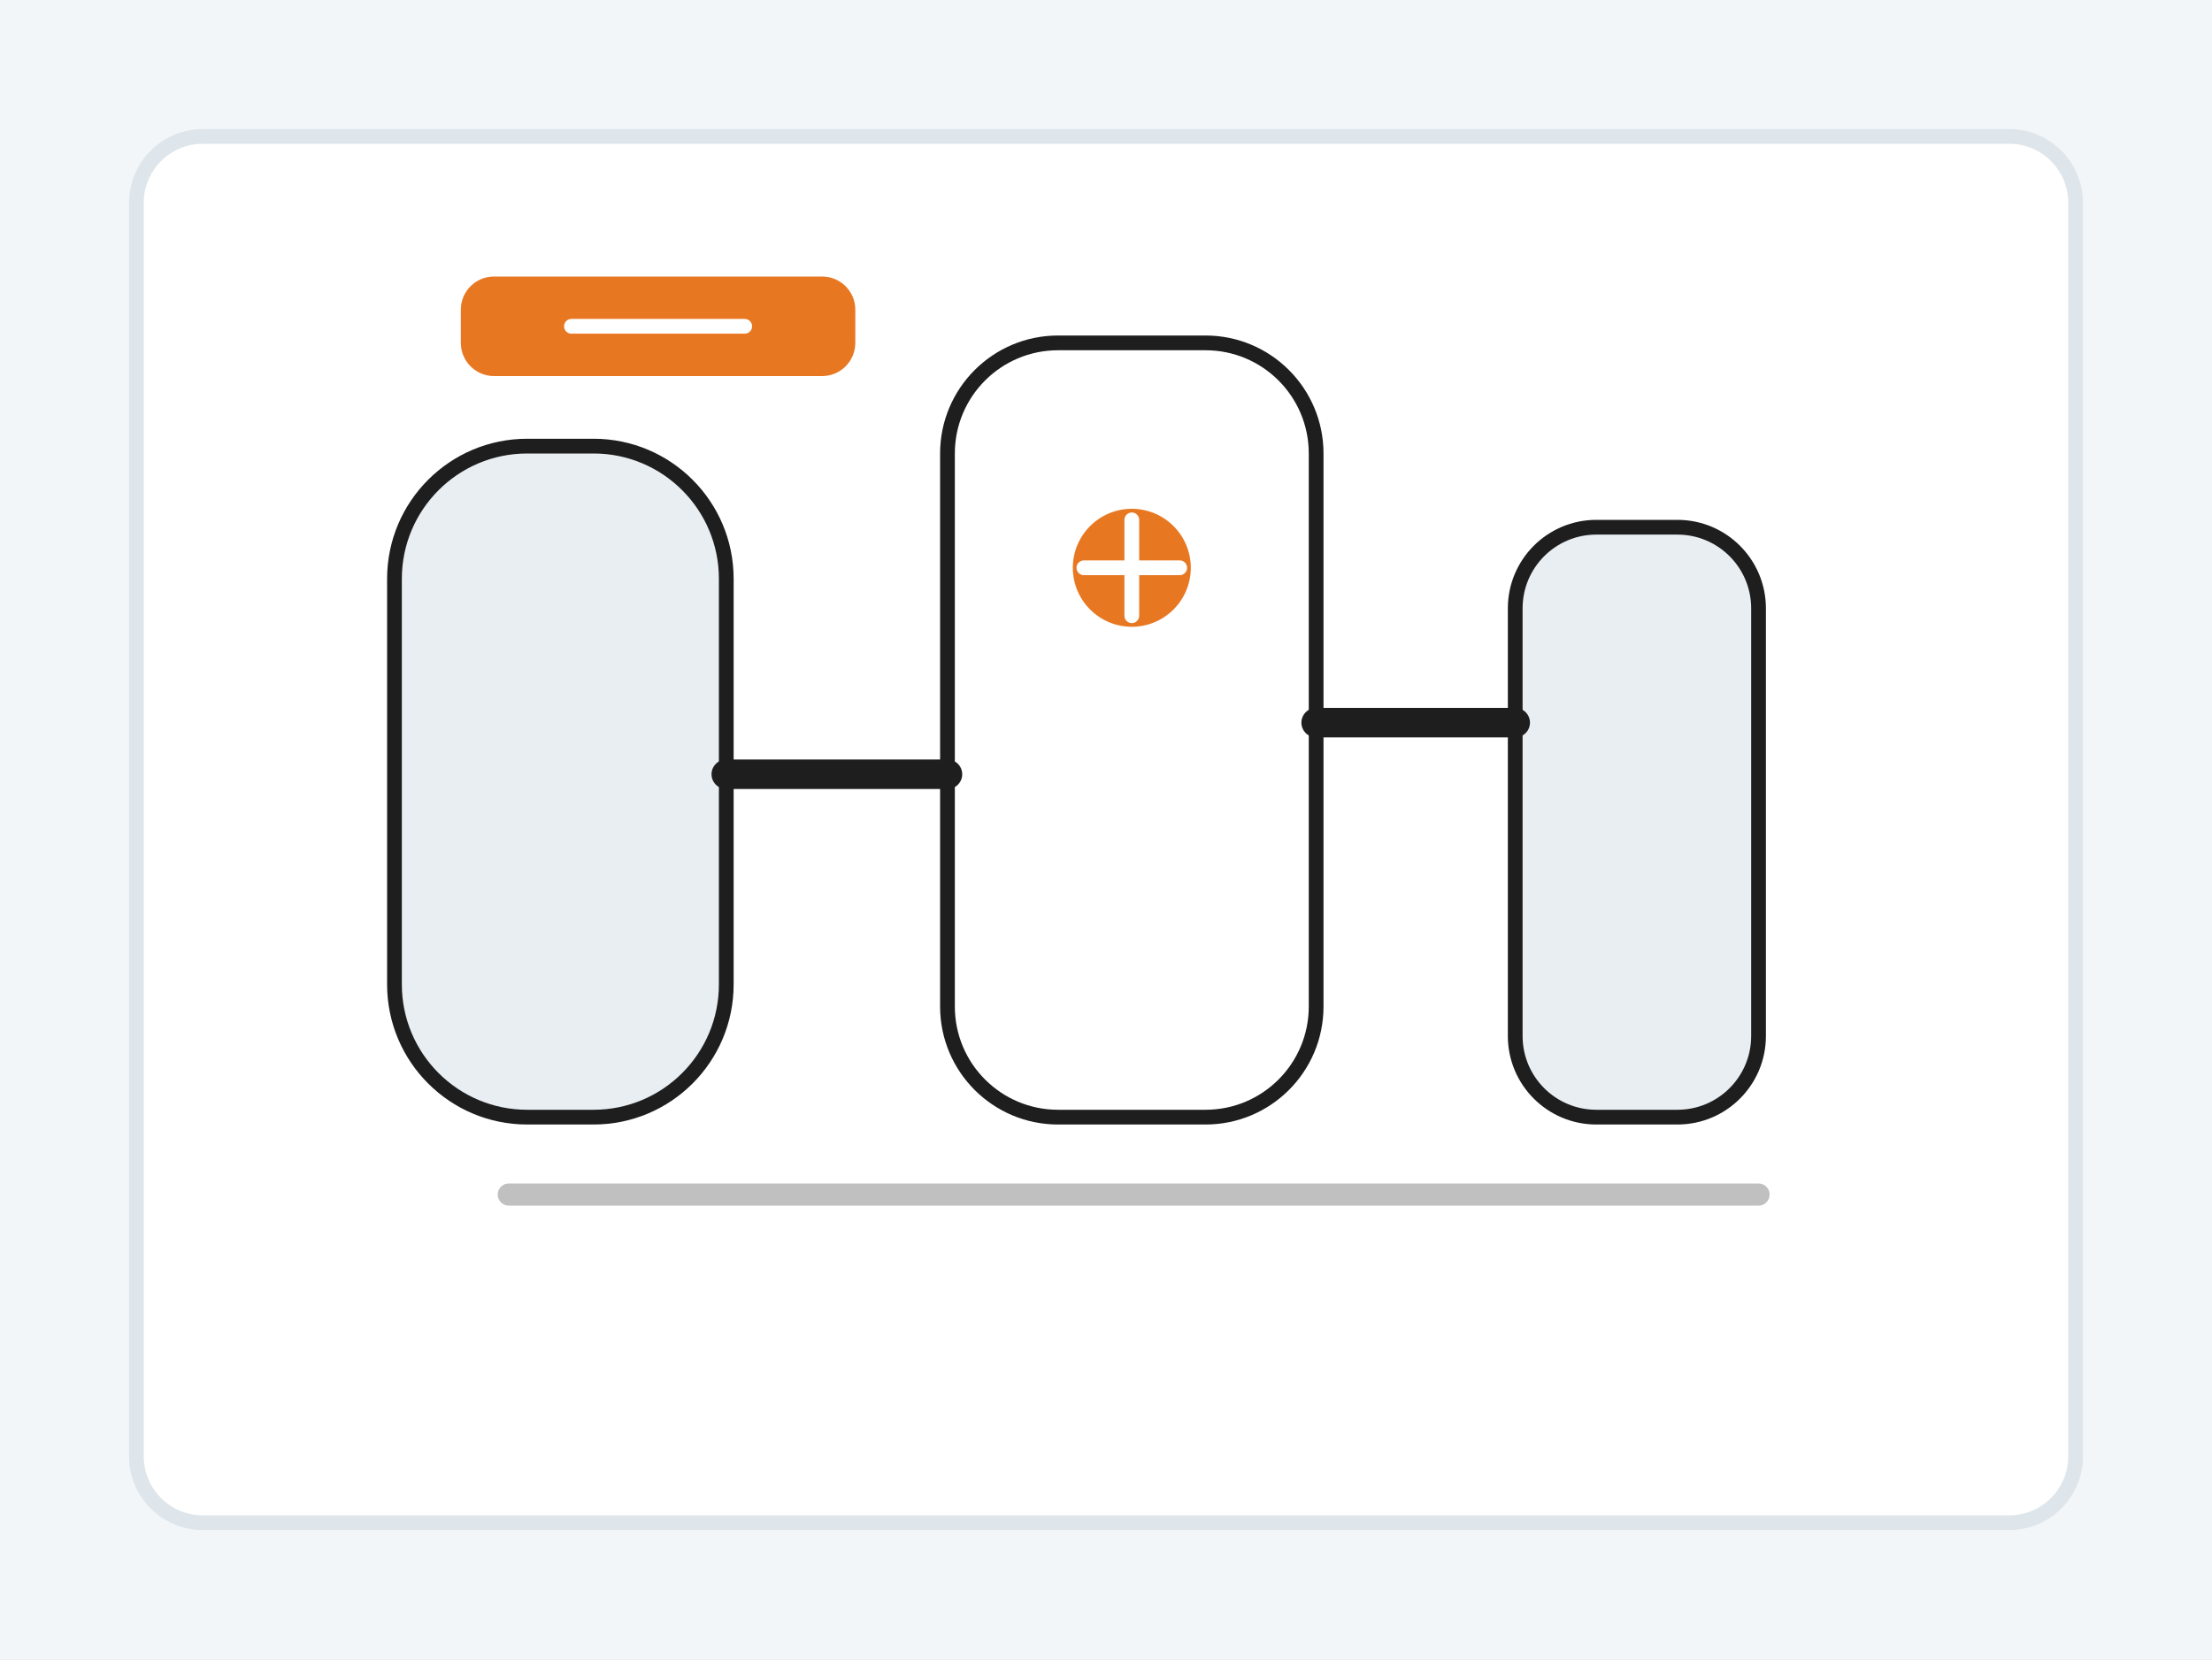
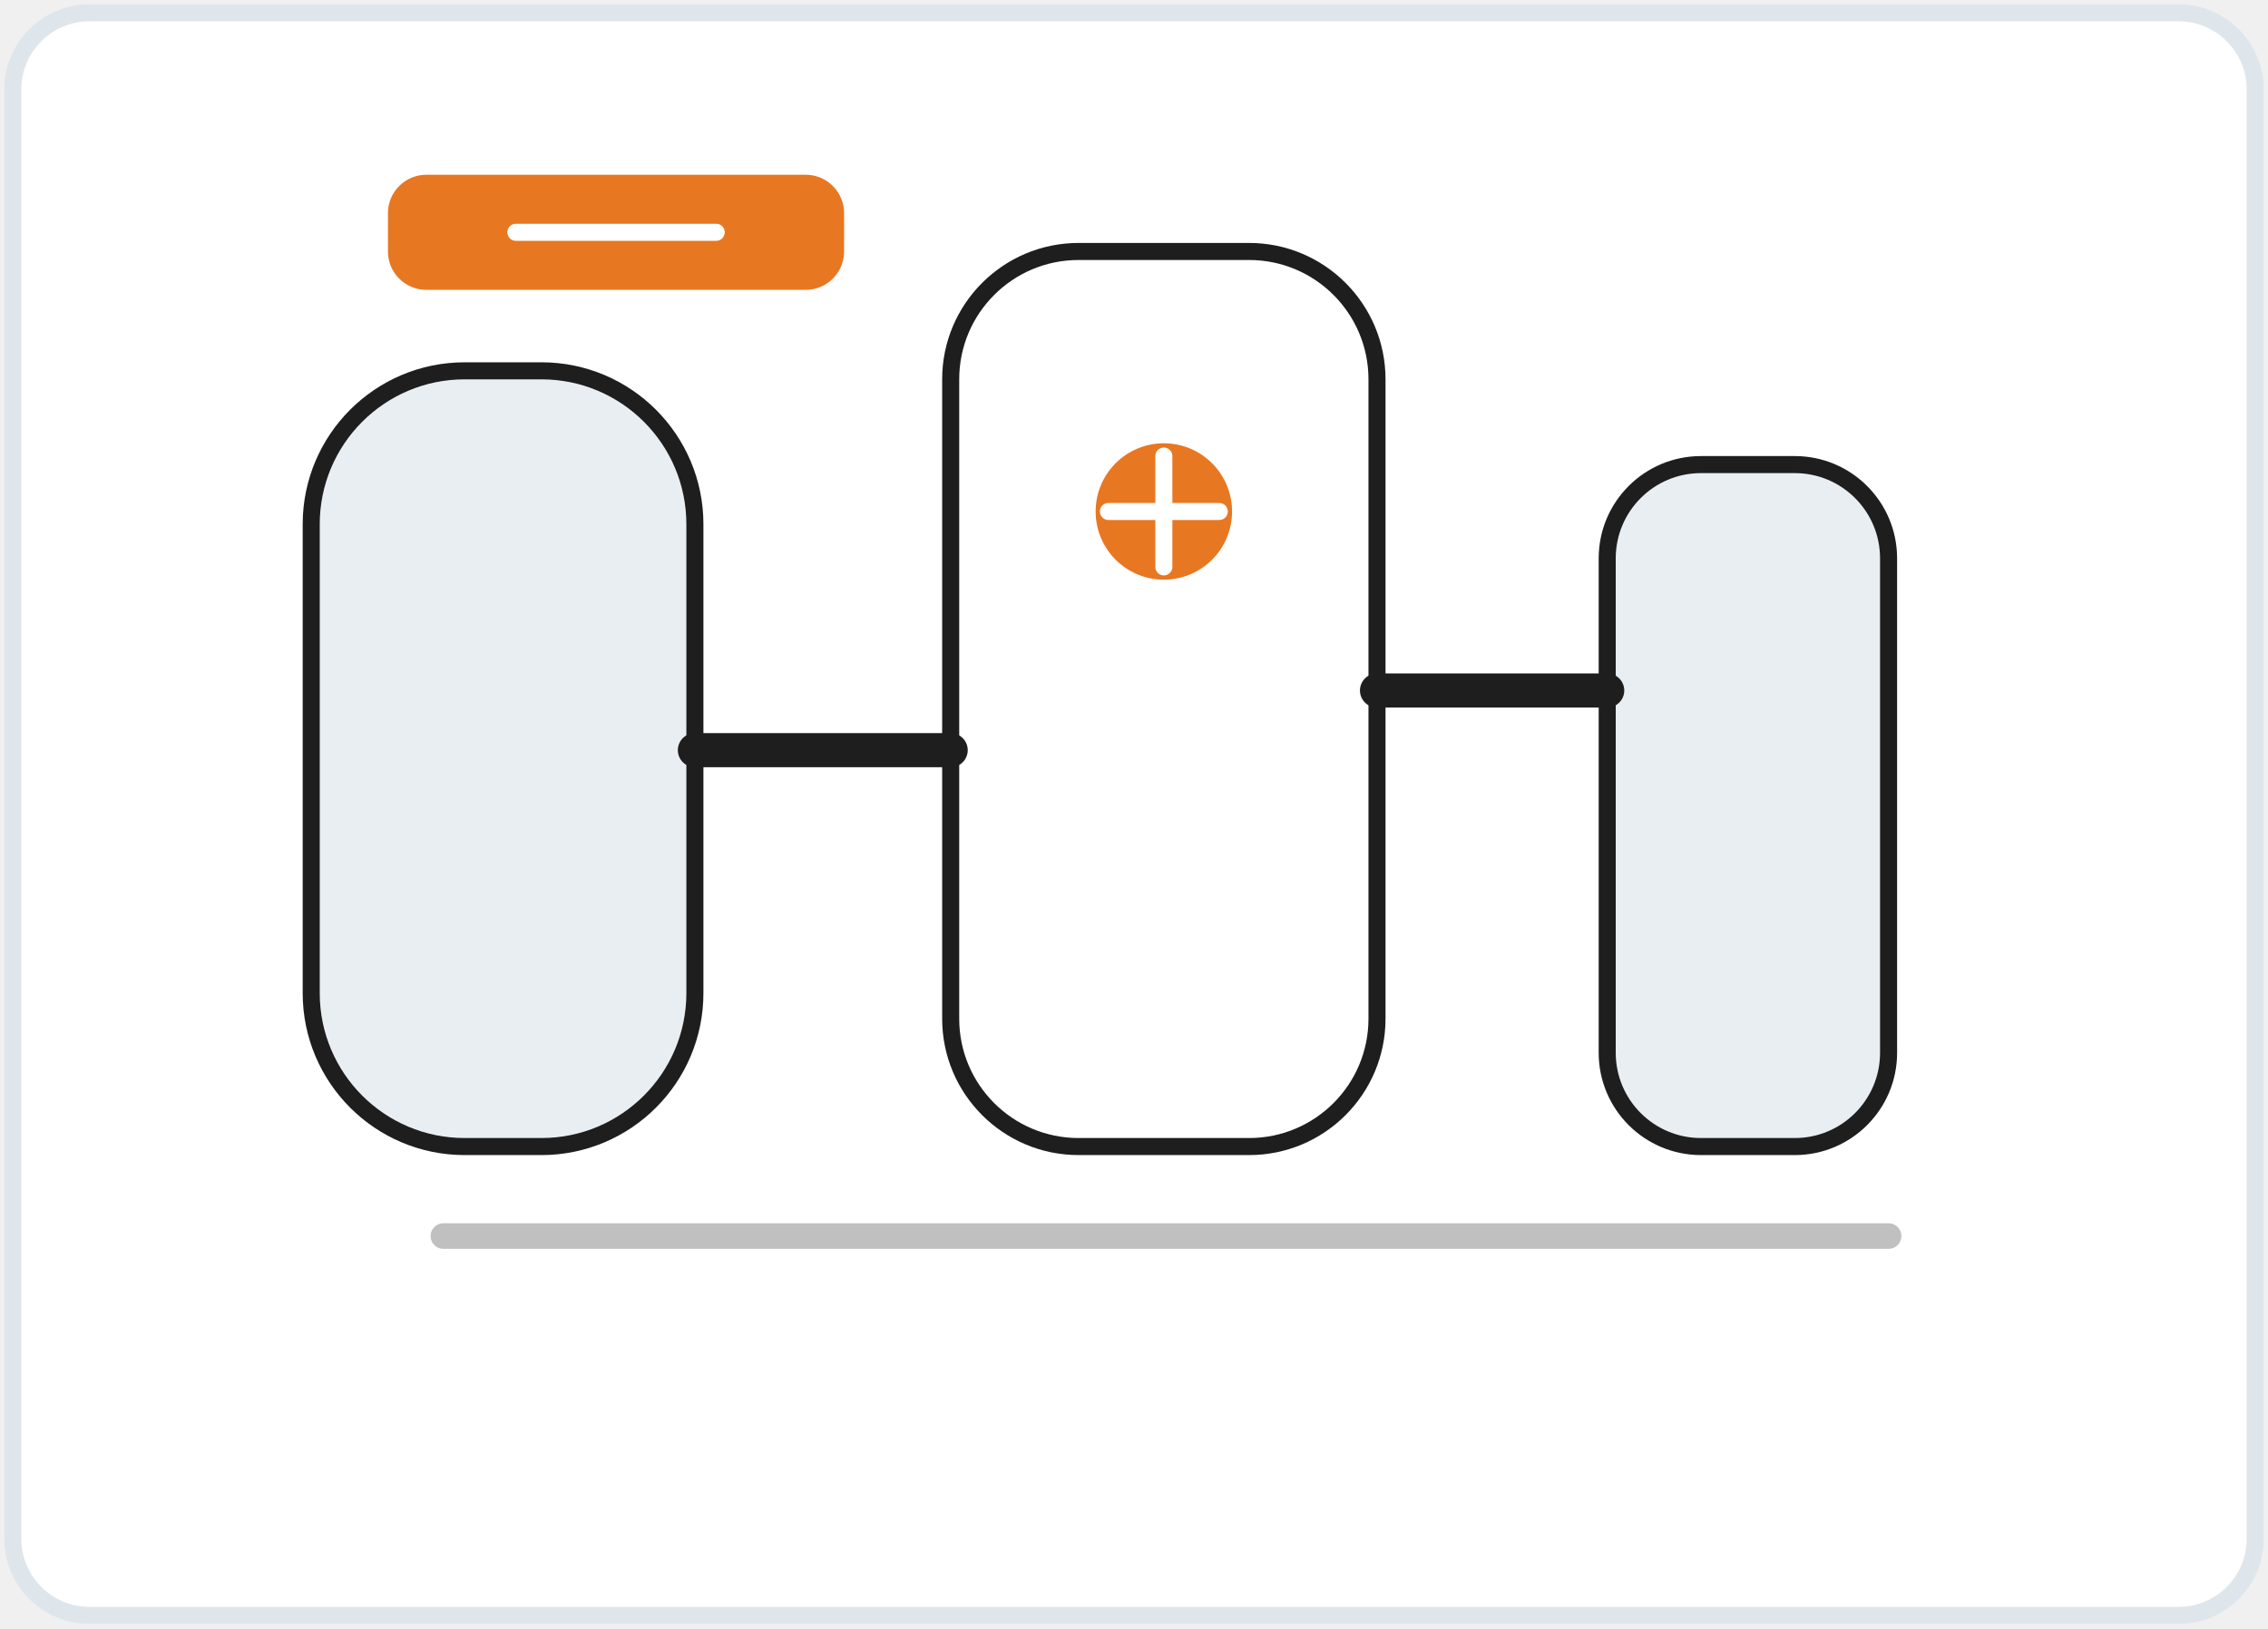
- <svg xmlns="http://www.w3.org/2000/svg" width="1200" height="900" viewBox="0 0 1200 900" fill="none">
-   <rect width="1200" height="900" fill="#F3F6F8" />
+ <svg xmlns="http://www.w3.org/2000/svg" width="1064" height="764" viewBox="68 68 1064 764" fill="none">
  <rect x="74" y="74" width="1052" height="752" rx="36" fill="#FFFFFF" stroke="#DEE6EB" stroke-width="8" />
  <rect x="214" y="242" width="180" height="364" rx="72" fill="#E9EEF3" stroke="#1E1E1E" stroke-width="8" />
  <rect x="514" y="186" width="200" height="420" rx="60" fill="#FFFFFF" stroke="#1E1E1E" stroke-width="8" />
  <rect x="822" y="286" width="132" height="320" rx="44" fill="#E9EEF3" stroke="#1E1E1E" stroke-width="8" />
  <path d="M394 420H514" stroke="#1E1E1E" stroke-width="16" stroke-linecap="round" />
  <path d="M714 392H822" stroke="#1E1E1E" stroke-width="16" stroke-linecap="round" />
  <path d="M276 648H954" stroke="#1E1E1E" stroke-width="12" stroke-linecap="round" opacity="0.28" />
  <circle cx="614" cy="308" r="32" fill="#E87722" />
  <path d="M614 282V334" stroke="#FFFFFF" stroke-width="8" stroke-linecap="round" />
  <path d="M588 308H640" stroke="#FFFFFF" stroke-width="8" stroke-linecap="round" />
  <rect x="250" y="150" width="214" height="54" rx="18" fill="#E87722" />
  <path d="M310 177H404" stroke="#FFFFFF" stroke-width="8" stroke-linecap="round" />
</svg>
